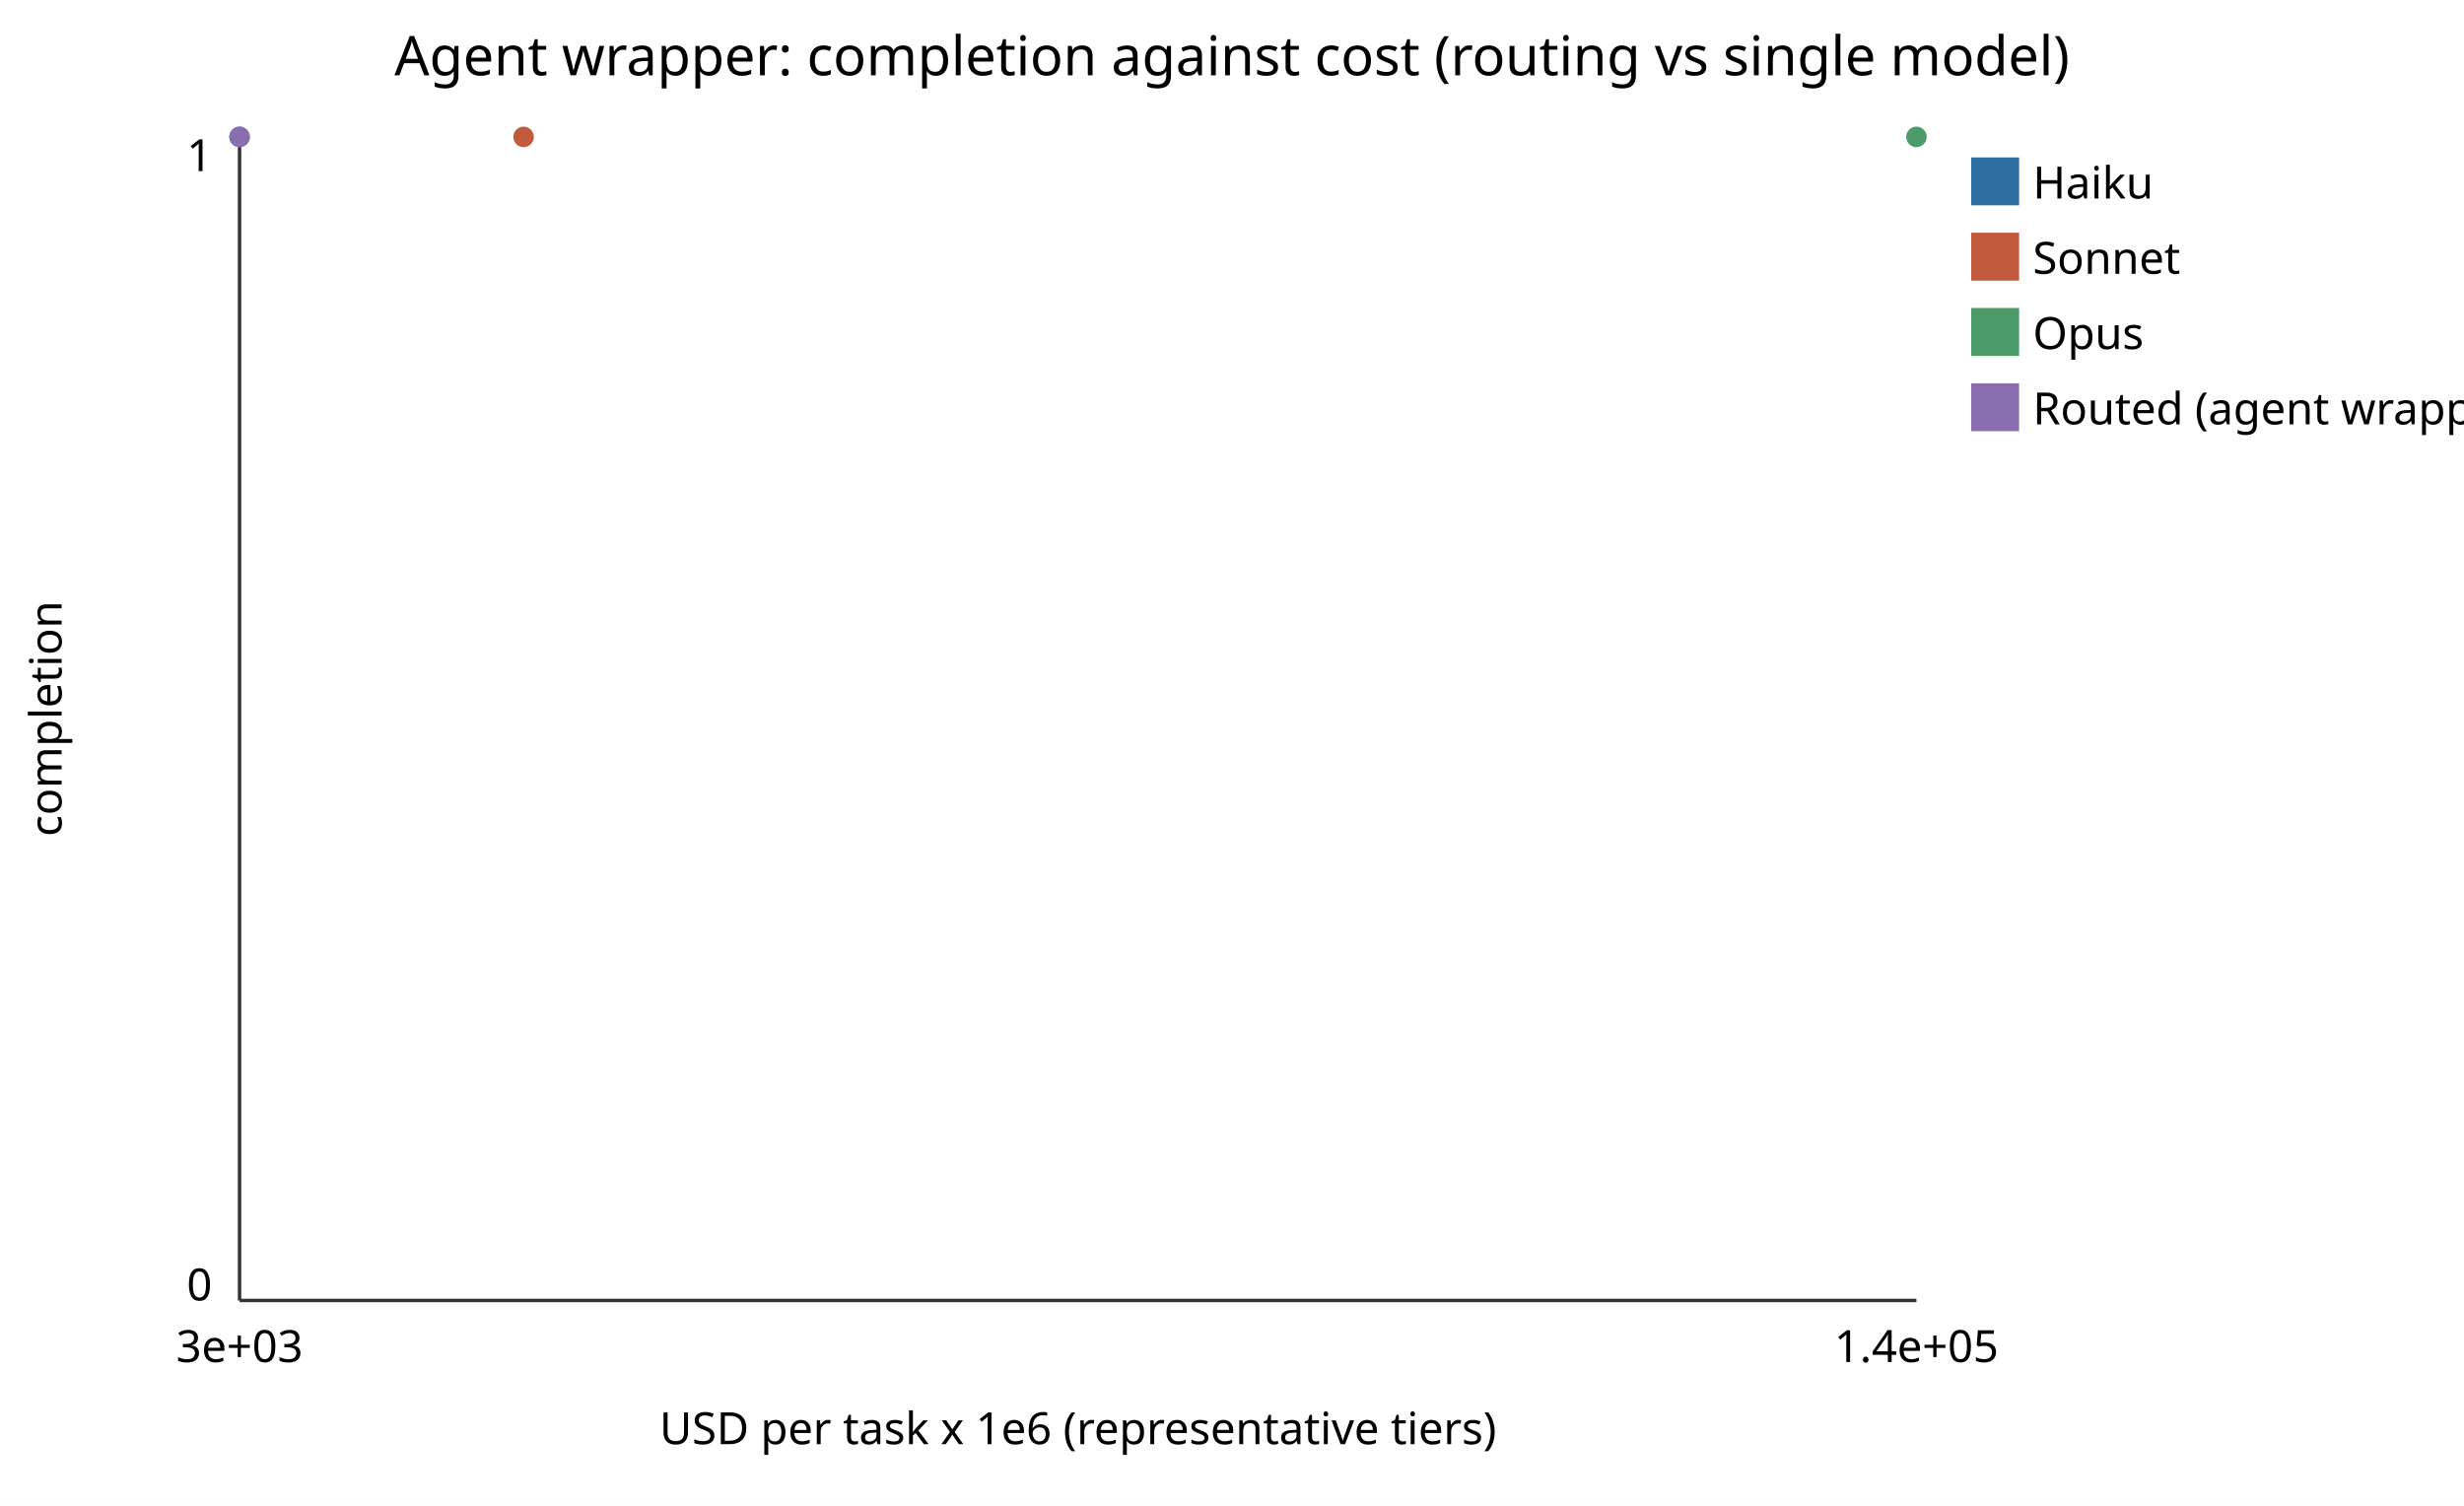
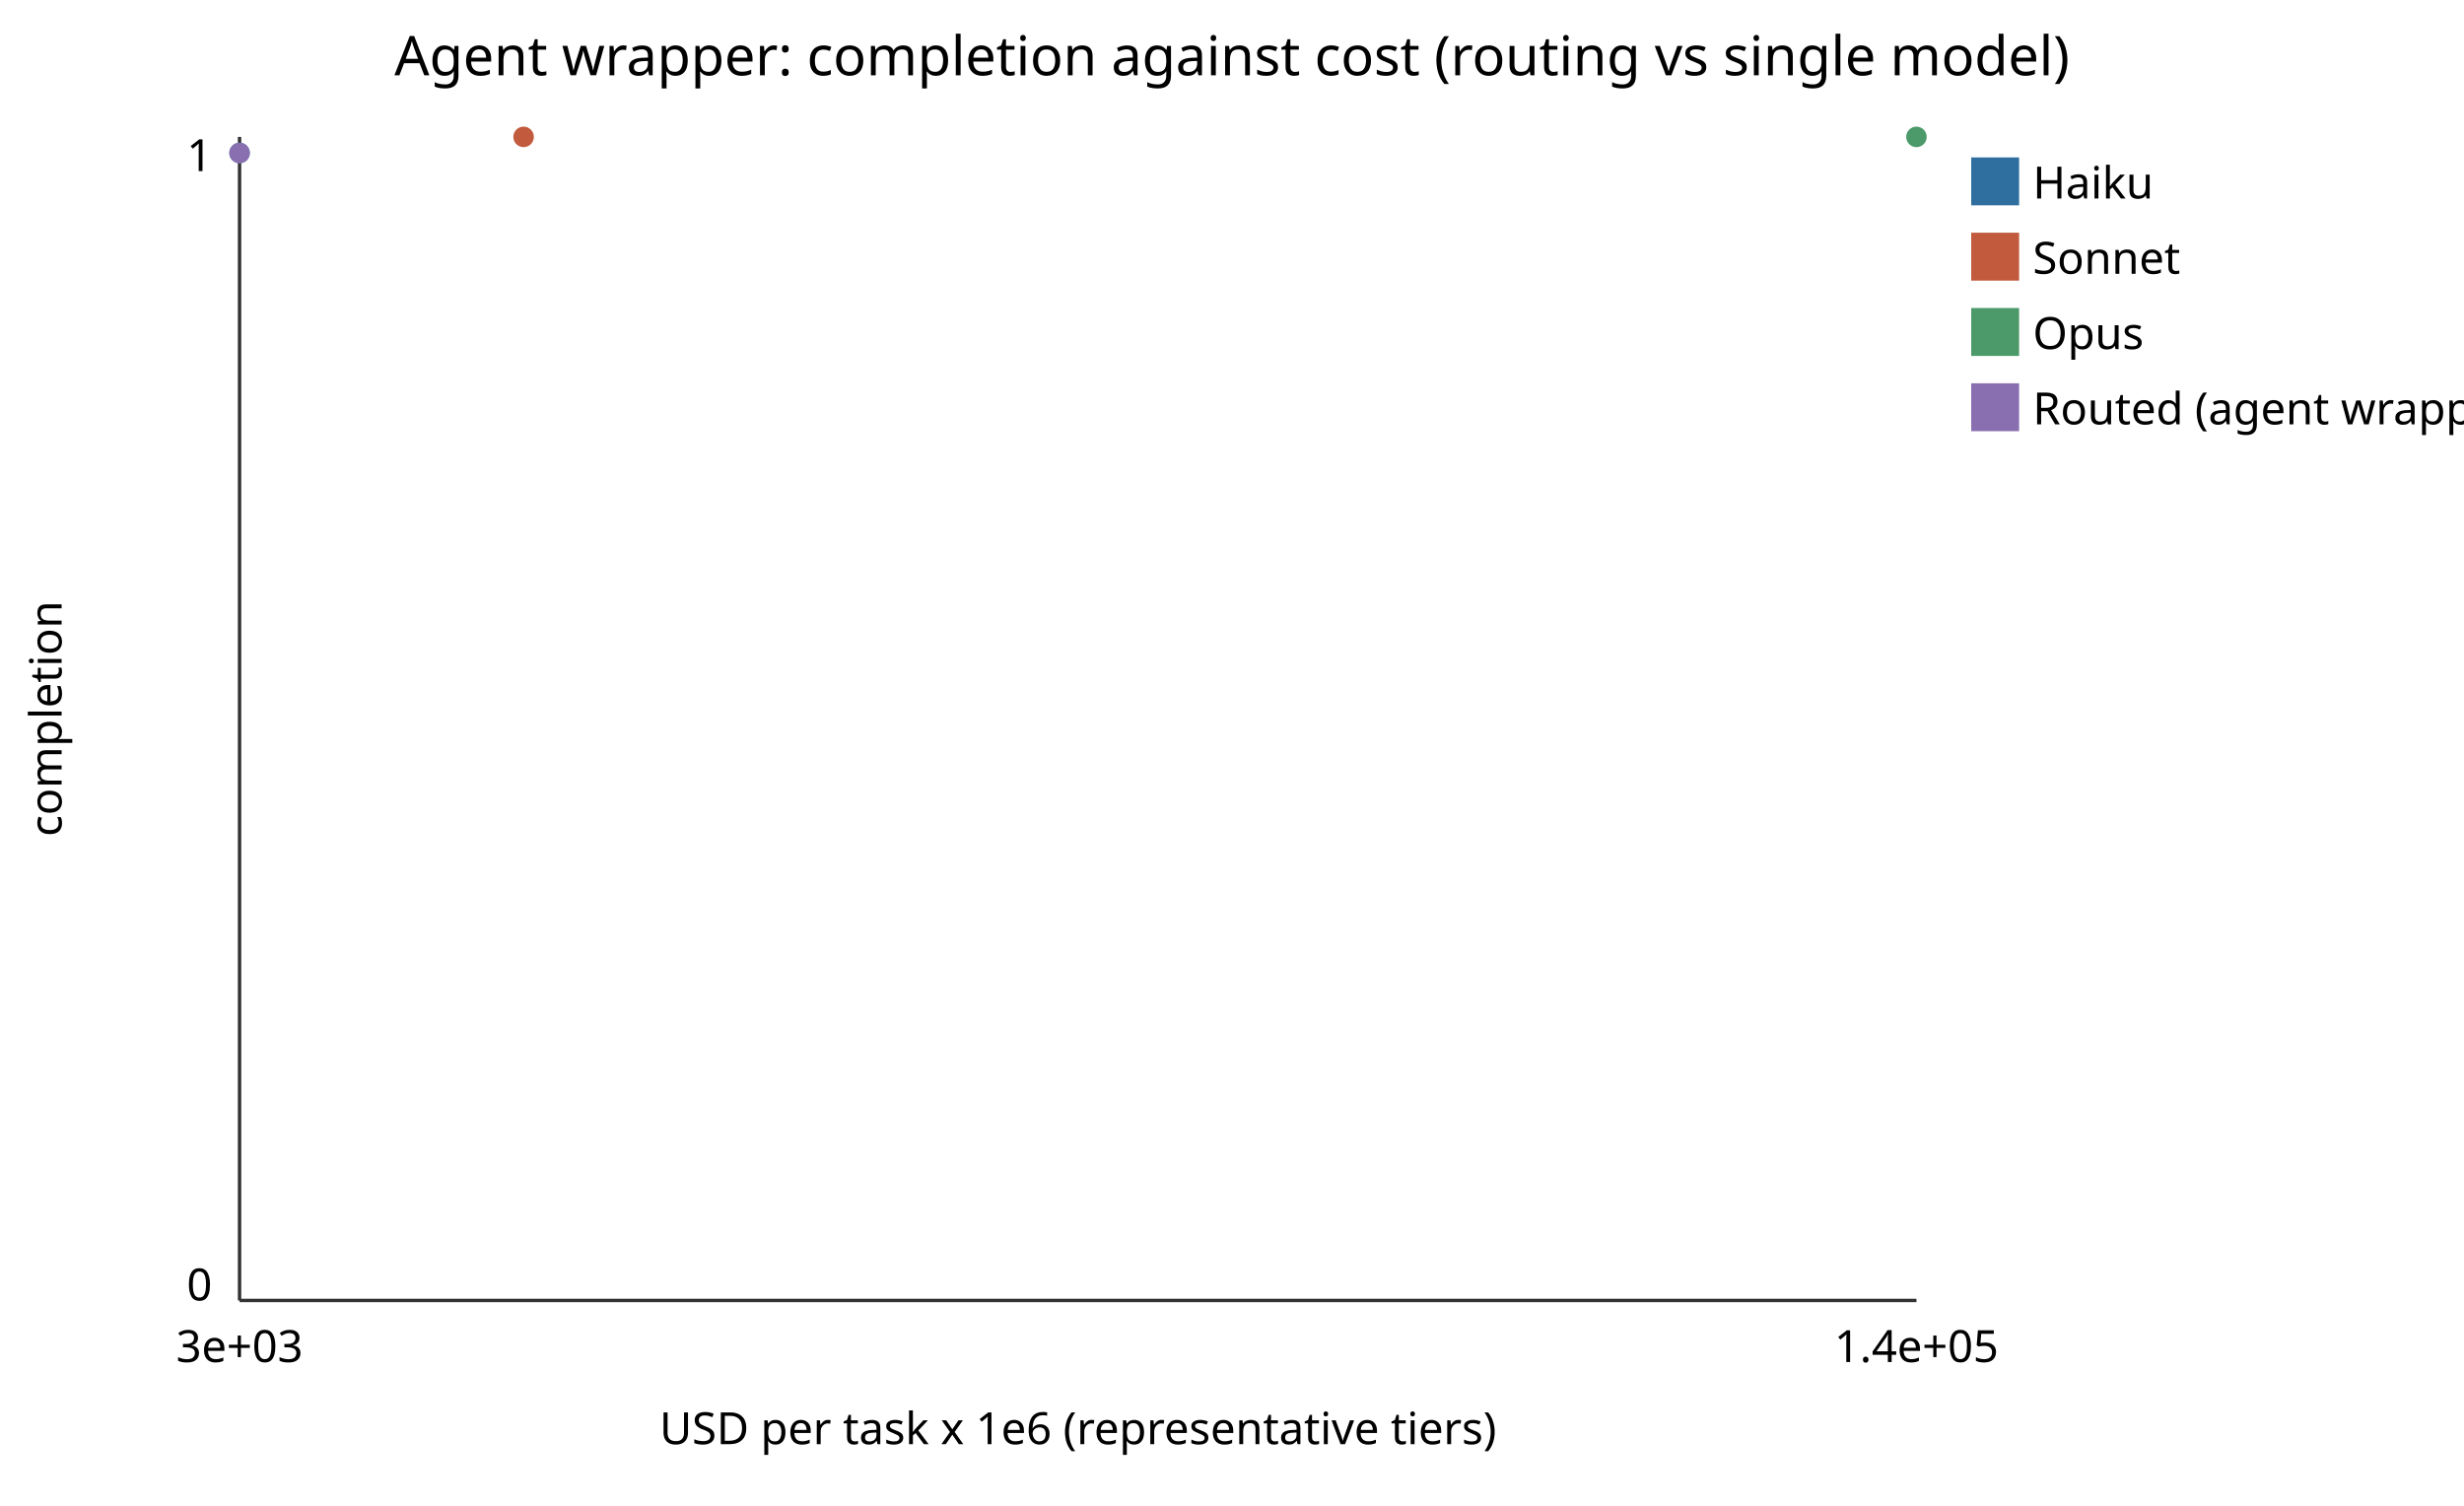
<svg xmlns="http://www.w3.org/2000/svg" width="720" height="440" viewBox="0 0 720 440" font-family="sans-serif" font-size="13">
  <rect width="720" height="440" fill="white" />
  <text x="360" y="22" text-anchor="middle" font-size="16">Agent wrapper: completion against cost (routing vs single model)</text>
  <line x1="70" y1="380" x2="560" y2="380" stroke="#333" />
  <line x1="70" y1="380" x2="70" y2="40" stroke="#333" />
  <text x="315" y="422" text-anchor="middle">USD per task x 1e6 (representative tiers)</text>
  <text x="18" y="210" text-anchor="middle" transform="rotate(-90 18 210)">completion</text>
-   <path d="M70.0 40.0" fill="none" stroke="#2f6f9f" stroke-width="2.5" />
-   <circle cx="70.0" cy="40.0" r="3" fill="#2f6f9f" />
+   <path d="M70.0 44.7" fill="none" stroke="#2f6f9f" stroke-width="2.5" />
+   <circle cx="70.0" cy="44.7" r="3" fill="#2f6f9f" />
  <rect x="576" y="46" width="14" height="14" fill="#2f6f9f" />
  <text x="594" y="58">Haiku</text>
  <path d="M153.0 40.0" fill="none" stroke="#c25a3d" stroke-width="2.5" />
  <circle cx="153.0" cy="40.0" r="3" fill="#c25a3d" />
  <rect x="576" y="68" width="14" height="14" fill="#c25a3d" />
  <text x="594" y="80">Sonnet</text>
  <path d="M560.0 40.0" fill="none" stroke="#4c9a6a" stroke-width="2.5" />
  <circle cx="560.0" cy="40.0" r="3" fill="#4c9a6a" />
  <rect x="576" y="90" width="14" height="14" fill="#4c9a6a" />
  <text x="594" y="102">Opus</text>
-   <path d="M70.0 40.0" fill="none" stroke="#8a6fb0" stroke-width="2.5" />
-   <circle cx="70.0" cy="40.0" r="3" fill="#8a6fb0" />
+   <path d="M70.0 44.7" fill="none" stroke="#8a6fb0" stroke-width="2.5" />
+   <circle cx="70.0" cy="44.7" r="3" fill="#8a6fb0" />
  <rect x="576" y="112" width="14" height="14" fill="#8a6fb0" />
  <text x="594" y="124">Routed (agent wrapper)</text>
  <text x="70" y="398" text-anchor="middle">3e+03</text>
  <text x="560" y="398" text-anchor="middle">1.4e+05</text>
  <text x="62" y="380" text-anchor="end">0</text>
  <text x="62" y="50" text-anchor="end">1</text>
</svg>
